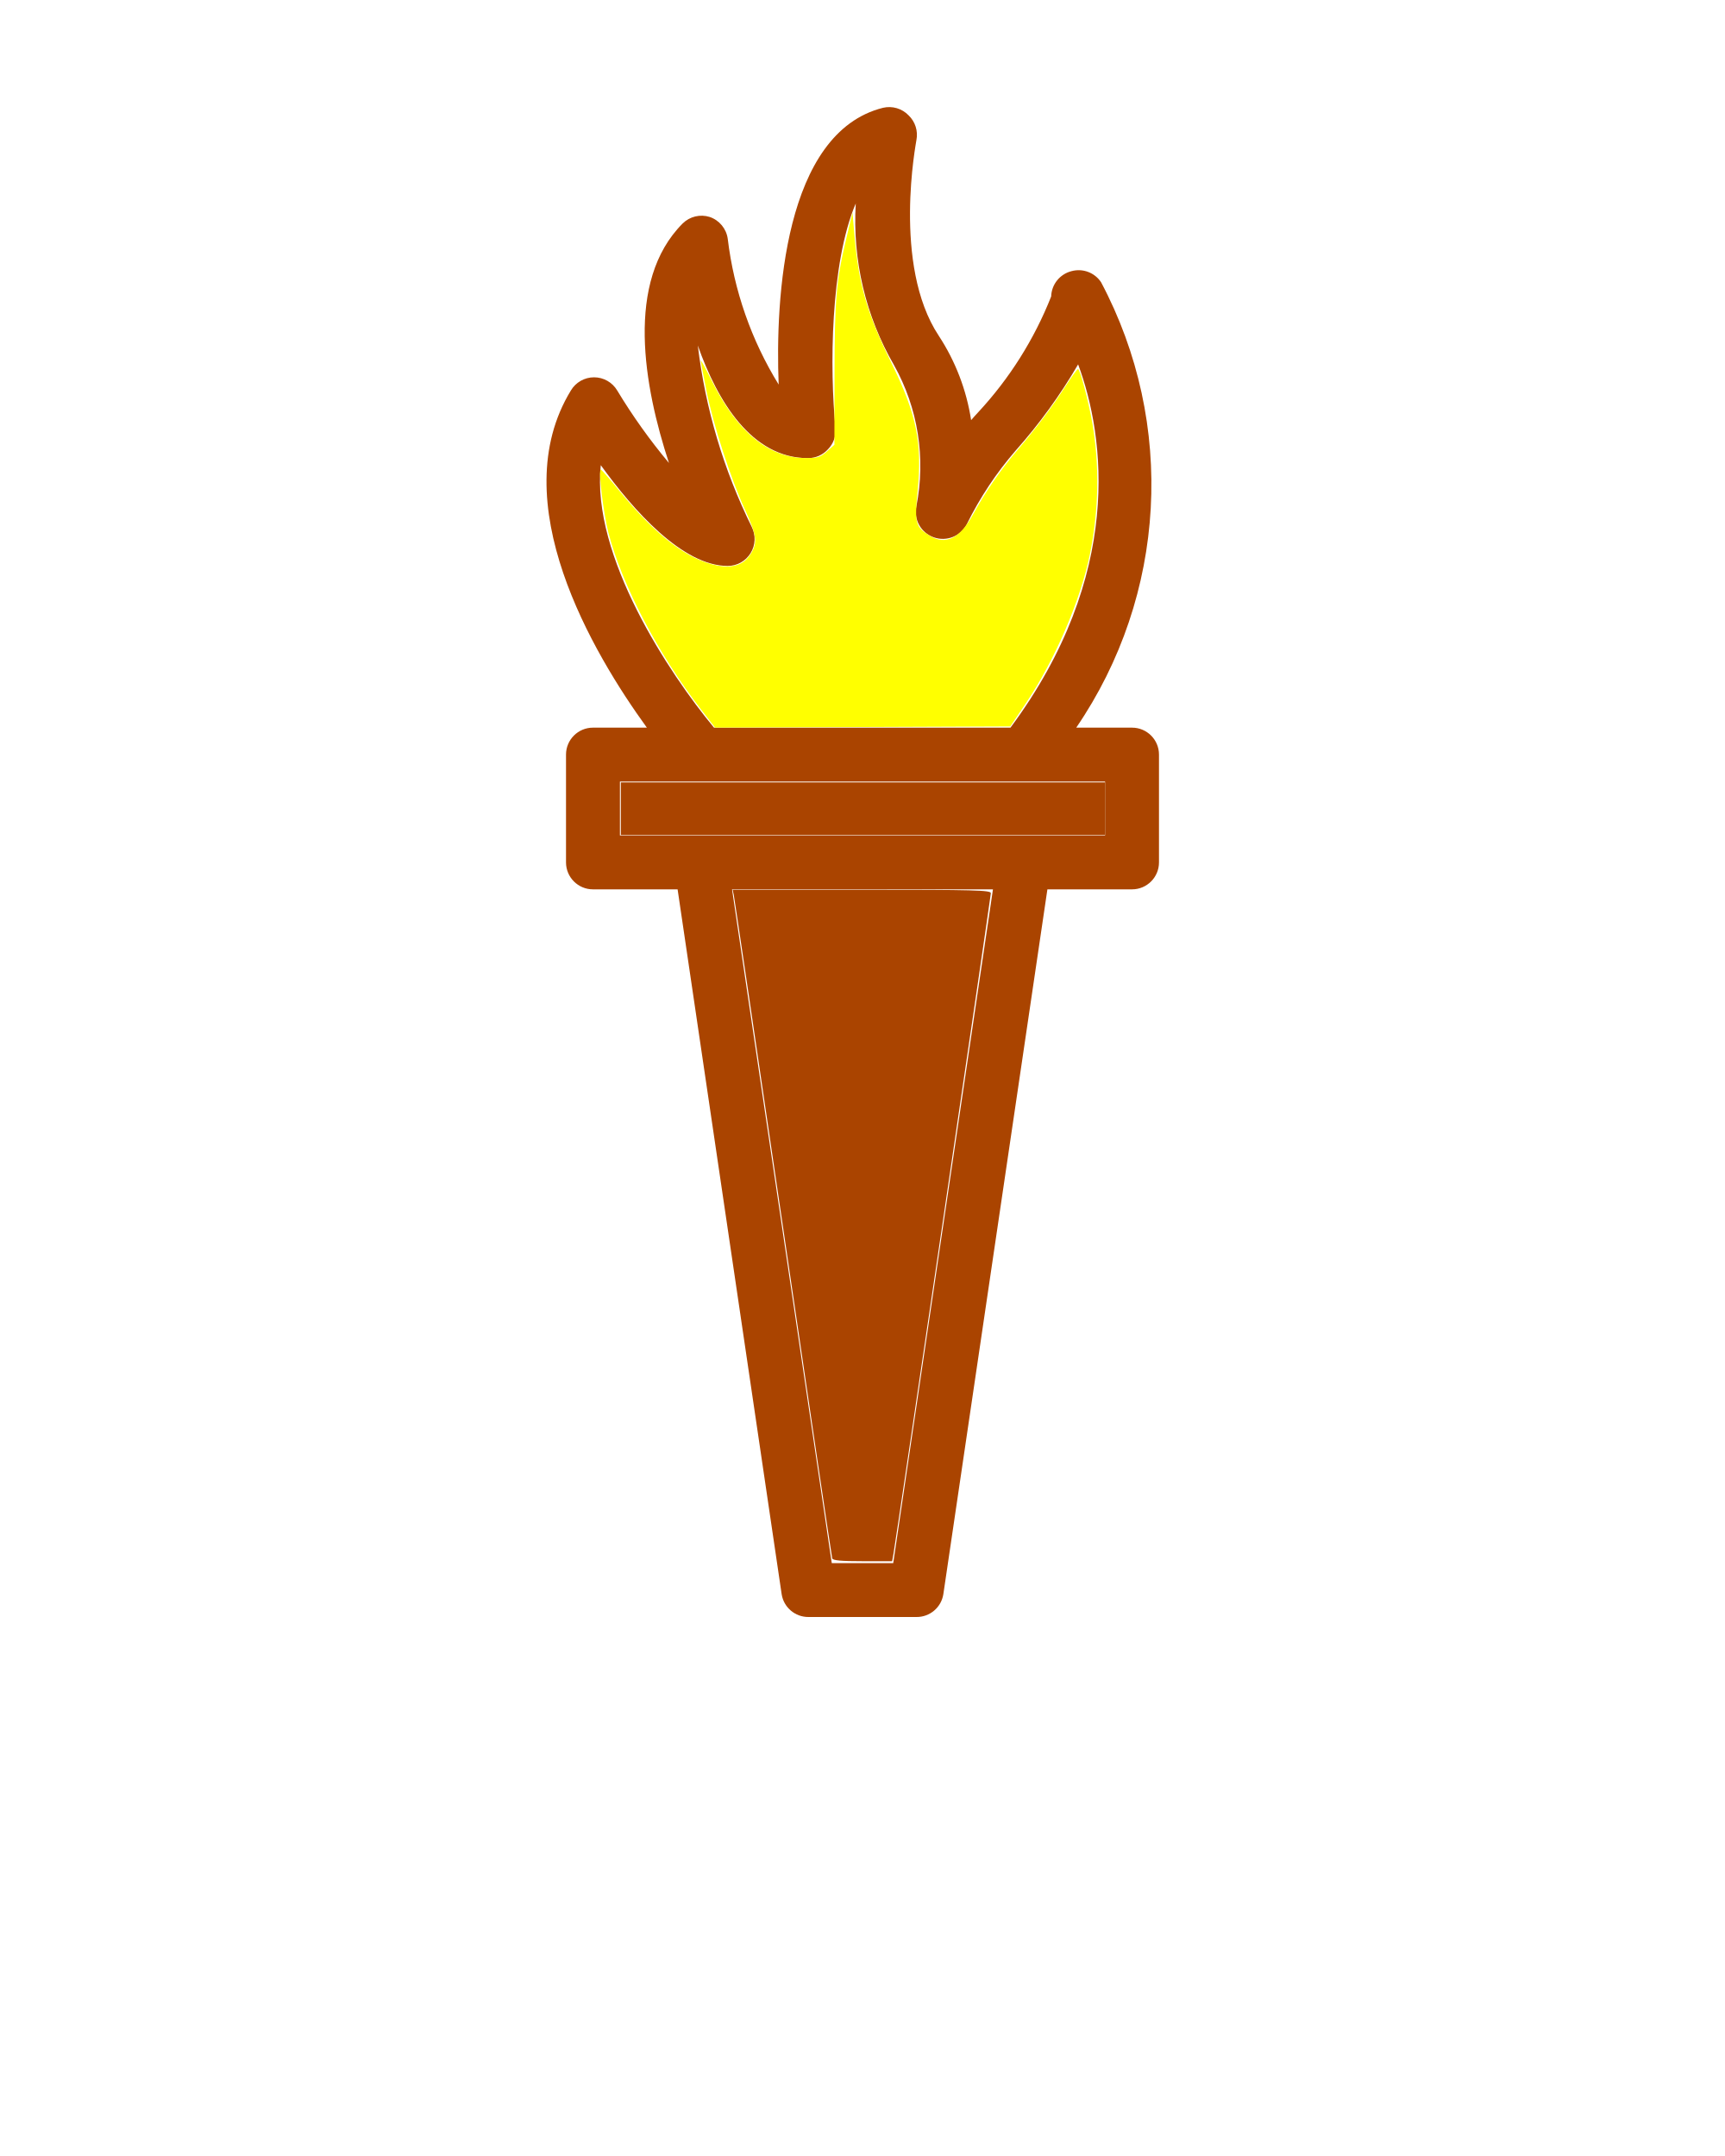
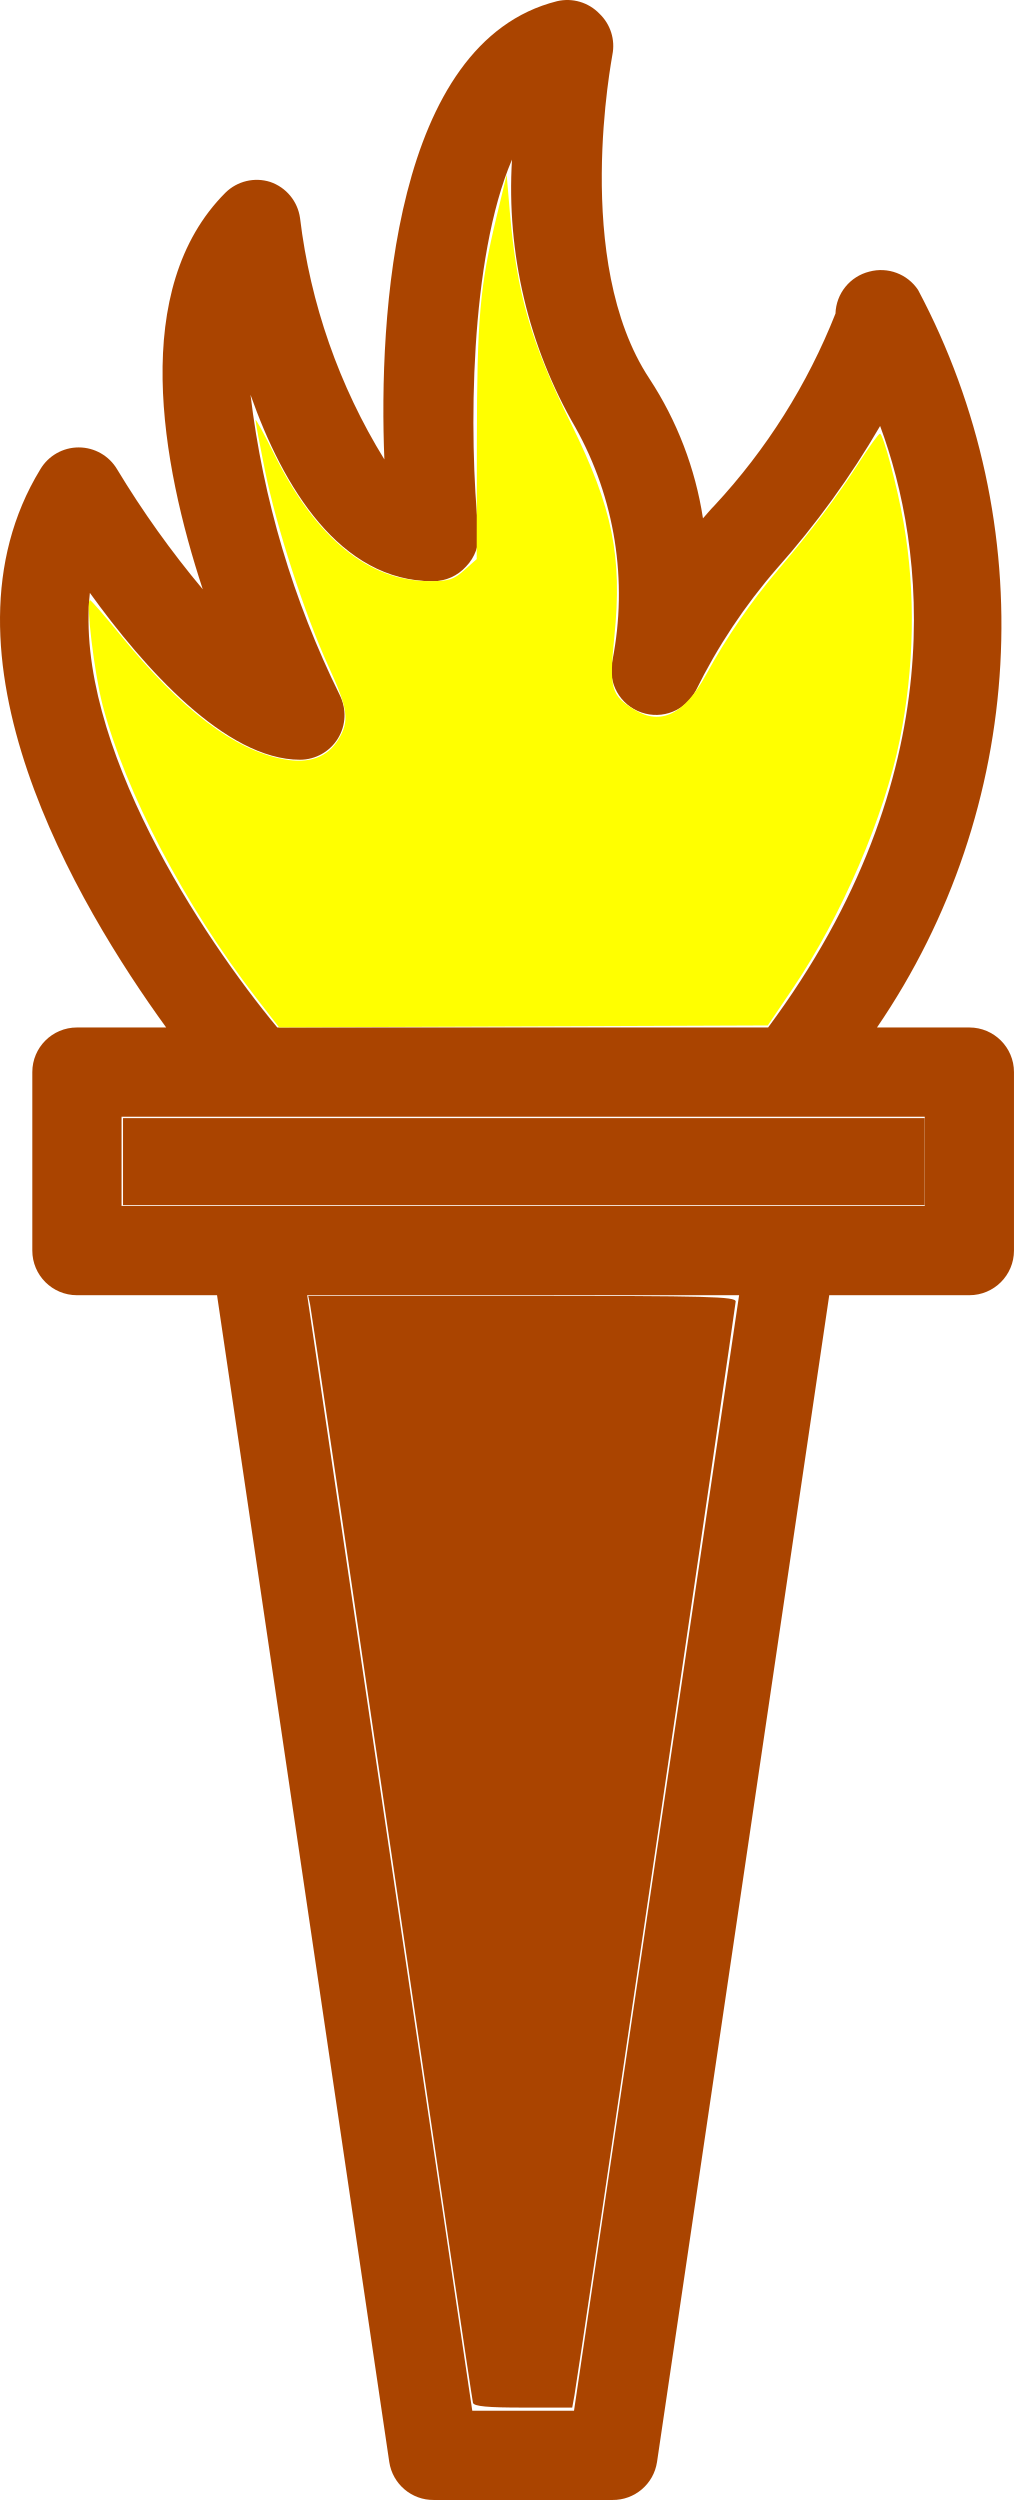
- <svg xmlns="http://www.w3.org/2000/svg" viewBox="0 0 64 80" x="0px" y="0px" version="1.1" id="svg12">
+ <svg xmlns="http://www.w3.org/2000/svg" viewBox="0 0 22.724 56.027" x="0px" y="0px" version="1.1" id="svg12" width="22.724" height="56.027">
  <defs id="defs16" />
-   <g id="g6" style="fill:#aa4400">
-     <path data-name="torch, play, sport, game," d="M42,27H39.93a16,16,0,0,0,.92-16.53,1,1,0,0,0-1.09-.41A1,1,0,0,0,39,11a13.73,13.73,0,0,1-2.71,4.3c-.09.09-.17.19-.26.29a7.89,7.89,0,0,0-1.2-3.13C33.09,9.83,34,5.24,34,5.2a1,1,0,0,0-.29-.92A1,1,0,0,0,32.76,4c-3.67.92-4,7.08-3.87,10.27A13.35,13.35,0,0,1,27,8.86a1,1,0,0,0-.67-.81,1,1,0,0,0-1,.24c-2.15,2.15-1.44,6.06-.51,8.89a21.48,21.48,0,0,1-1.92-2.69,1,1,0,0,0-1.72,0C18.66,18.62,22,24.24,24,27H22a1,1,0,0,0-1,1v4a1,1,0,0,0,1,1h3.14L29,59.15A1,1,0,0,0,30,60h4a1,1,0,0,0,1-.85L38.86,33H42a1,1,0,0,0,1-1V28A1,1,0,0,0,42,27ZM22.29,17.26C23.5,18.94,25.33,21,27,21a1,1,0,0,0,.89-1.45,20.77,20.77,0,0,1-2-6.73c.73,2.07,2,4.18,4.09,4.18a1,1,0,0,0,.74-.33A1,1,0,0,0,31,15.9c-.22-2.17-.2-6.13.75-8.35a10.68,10.68,0,0,0,1.42,6A7.66,7.66,0,0,1,34,18.78a1,1,0,0,0,.65,1.16,1,1,0,0,0,1.22-.49,12.77,12.77,0,0,1,1.82-2.74A19.74,19.74,0,0,0,40,13.52C41,16.21,41.69,21.34,37.49,27h-11C24.83,25,21.93,20.63,22.29,17.26ZM33.14,58H30.86l-3.7-25h9.68ZM41,31H23V29H41Z" id="path4" style="fill:#aa4400" />
+   <g id="g6" style="fill:#aa4400" transform="translate(-20.27595,-3.973336)">
+     <path data-name="torch, play, sport, game," d="M 42,27 H 39.93 A 16,16 0 0 0 40.85,10.47 1,1 0 0 0 39.76,10.06 1,1 0 0 0 39,11 13.73,13.73 0 0 1 36.29,15.3 c -0.09,0.09 -0.17,0.19 -0.26,0.29 a 7.89,7.89 0 0 0 -1.2,-3.13 C 33.09,9.83 34,5.24 34,5.2 A 1,1 0 0 0 33.71,4.28 1,1 0 0 0 32.76,4 c -3.67,0.92 -4,7.08 -3.87,10.27 A 13.35,13.35 0 0 1 27,8.86 1,1 0 0 0 26.33,8.05 a 1,1 0 0 0 -1,0.24 c -2.15,2.15 -1.44,6.06 -0.51,8.89 a 21.48,21.48 0 0 1 -1.92,-2.69 1,1 0 0 0 -1.72,0 C 18.66,18.62 22,24.24 24,27 h -2 a 1,1 0 0 0 -1,1 v 4 a 1,1 0 0 0 1,1 h 3.14 L 29,59.15 A 1,1 0 0 0 30,60 h 4 a 1,1 0 0 0 1,-0.85 L 38.86,33 H 42 a 1,1 0 0 0 1,-1 V 28 A 1,1 0 0 0 42,27 Z M 22.29,17.26 C 23.5,18.94 25.33,21 27,21 a 1,1 0 0 0 0.89,-1.45 20.77,20.77 0 0 1 -2,-6.73 c 0.73,2.07 2,4.18 4.09,4.18 A 1,1 0 0 0 30.72,16.67 1,1 0 0 0 31,15.9 C 30.78,13.73 30.8,9.77 31.75,7.55 a 10.68,10.68 0 0 0 1.42,6 7.66,7.66 0 0 1 0.83,5.23 1,1 0 0 0 0.65,1.16 1,1 0 0 0 1.22,-0.49 12.77,12.77 0 0 1 1.82,-2.74 19.74,19.74 0 0 0 2.31,-3.19 c 1,2.69 1.69,7.82 -2.51,13.48 h -11 c -1.66,-2 -4.56,-6.37 -4.2,-9.74 z M 33.14,58 h -2.28 l -3.7,-25 h 9.68 z M 41,31 H 23 v -2 h 18 z" id="path4" style="fill:#aa4400" />
  </g>
-   <path style="fill:#aa4400;fill-opacity:1;stroke:none;stroke-width:0.085;stroke-opacity:1" d="M 30.876,57.824 C 30.858,57.766 30.039,52.246 29.055,45.557 28.071,38.869 27.248,33.311 27.224,33.206 l -0.042,-0.191 h 4.79 c 4.201,0 4.79,0.016 4.79,0.127 0,0.123 -3.513,23.956 -3.613,24.513 l -0.05,0.275 h -1.095 c -0.802,0 -1.104,-0.028 -1.128,-0.106 z" id="path814" />
-   <path style="fill:#aa4400;fill-opacity:1;stroke:none;stroke-width:0.085;stroke-opacity:1" d="m 23.033,30.007 v -0.975 h 8.983 8.983 v 0.975 0.975 h -8.983 -8.983 z" id="path816" />
-   <path style="fill:#ffff00;fill-opacity:1;stroke:none;stroke-width:0.085;stroke-opacity:1" d="m 26.019,26.339 c -1.603,-2.073 -2.939,-4.621 -3.447,-6.574 -0.185,-0.714 -0.381,-2.343 -0.281,-2.343 0.024,0 0.331,0.353 0.683,0.784 1.369,1.677 2.554,2.578 3.66,2.782 0.573,0.106 0.981,-0.043 1.227,-0.447 0.251,-0.412 0.215,-0.677 -0.221,-1.628 -0.533,-1.162 -1.168,-3.118 -1.427,-4.398 -0.118,-0.581 -0.213,-1.089 -0.212,-1.13 7.44e-4,-0.041 0.191,0.307 0.422,0.773 0.93,1.874 2.112,2.839 3.477,2.839 0.437,0 0.541,-0.033 0.781,-0.247 l 0.277,-0.247 0.004,-2.613 c 0.004,-2.794 0.064,-3.487 0.444,-5.07 l 0.224,-0.932 0.068,0.805 c 0.157,1.859 0.463,2.92 1.381,4.787 0.928,1.887 1.146,2.962 0.964,4.762 -0.118,1.163 -0.075,1.317 0.458,1.641 0.584,0.356 1.114,0.095 1.596,-0.787 0.457,-0.836 1.008,-1.638 1.616,-2.353 0.747,-0.877 1.32,-1.637 1.811,-2.401 0.229,-0.356 0.441,-0.648 0.471,-0.649 0.074,-0.002 0.393,1.201 0.533,2.009 0.27,1.559 0.24,3.224 -0.089,4.854 -0.347,1.717 -1.304,3.945 -2.386,5.551 l -0.571,0.847 -5.476,0.022 -5.476,0.022 z" id="path818" />
+   <path style="fill:#aa4400;fill-opacity:1;stroke:none;stroke-width:0.085;stroke-opacity:1" d="M 10.6,53.851 C 10.582,53.793 9.763,48.273 8.779,41.584 7.795,34.895 6.972,29.337 6.949,29.232 l -0.042,-0.191 h 4.79 c 4.201,0 4.79,0.016 4.79,0.127 0,0.123 -3.513,23.956 -3.613,24.513 l -0.05,0.275 H 11.728 c -0.802,0 -1.104,-0.028 -1.128,-0.106 z" id="path814" />
+   <path style="fill:#aa4400;fill-opacity:1;stroke:none;stroke-width:0.085;stroke-opacity:1" d="m 2.757,26.033 v -0.975 h 8.983 8.983 v 0.975 0.975 H 11.74 2.757 Z" id="path816" />
+   <path style="fill:#ffff00;fill-opacity:1;stroke:none;stroke-width:0.085;stroke-opacity:1" d="m 5.744,22.366 c -1.603,-2.073 -2.939,-4.621 -3.447,-6.574 -0.185,-0.714 -0.381,-2.343 -0.281,-2.343 0.024,0 0.331,0.353 0.683,0.784 1.369,1.677 2.554,2.578 3.66,2.782 0.573,0.106 0.981,-0.043 1.227,-0.447 0.251,-0.412 0.215,-0.677 -0.221,-1.628 -0.533,-1.162 -1.168,-3.118 -1.427,-4.398 -0.118,-0.581 -0.213,-1.089 -0.212,-1.13 7.44e-4,-0.041 0.191,0.307 0.422,0.773 0.93,1.874 2.112,2.839 3.477,2.839 0.437,0 0.541,-0.033 0.781,-0.247 l 0.277,-0.247 0.004,-2.613 c 0.004,-2.794 0.064,-3.487 0.444,-5.07 l 0.224,-0.932 0.068,0.805 c 0.157,1.859 0.463,2.92 1.381,4.787 0.928,1.887 1.146,2.962 0.964,4.762 -0.118,1.163 -0.075,1.317 0.458,1.641 0.584,0.356 1.114,0.095 1.596,-0.787 0.457,-0.836 1.008,-1.638 1.616,-2.353 0.747,-0.877 1.32,-1.637 1.811,-2.401 0.229,-0.356 0.441,-0.648 0.471,-0.649 0.074,-0.002 0.393,1.201 0.533,2.009 0.27,1.559 0.24,3.224 -0.089,4.854 -0.347,1.717 -1.304,3.945 -2.386,5.551 l -0.571,0.847 -5.476,0.022 -5.476,0.022 z" id="path818" />
</svg>
